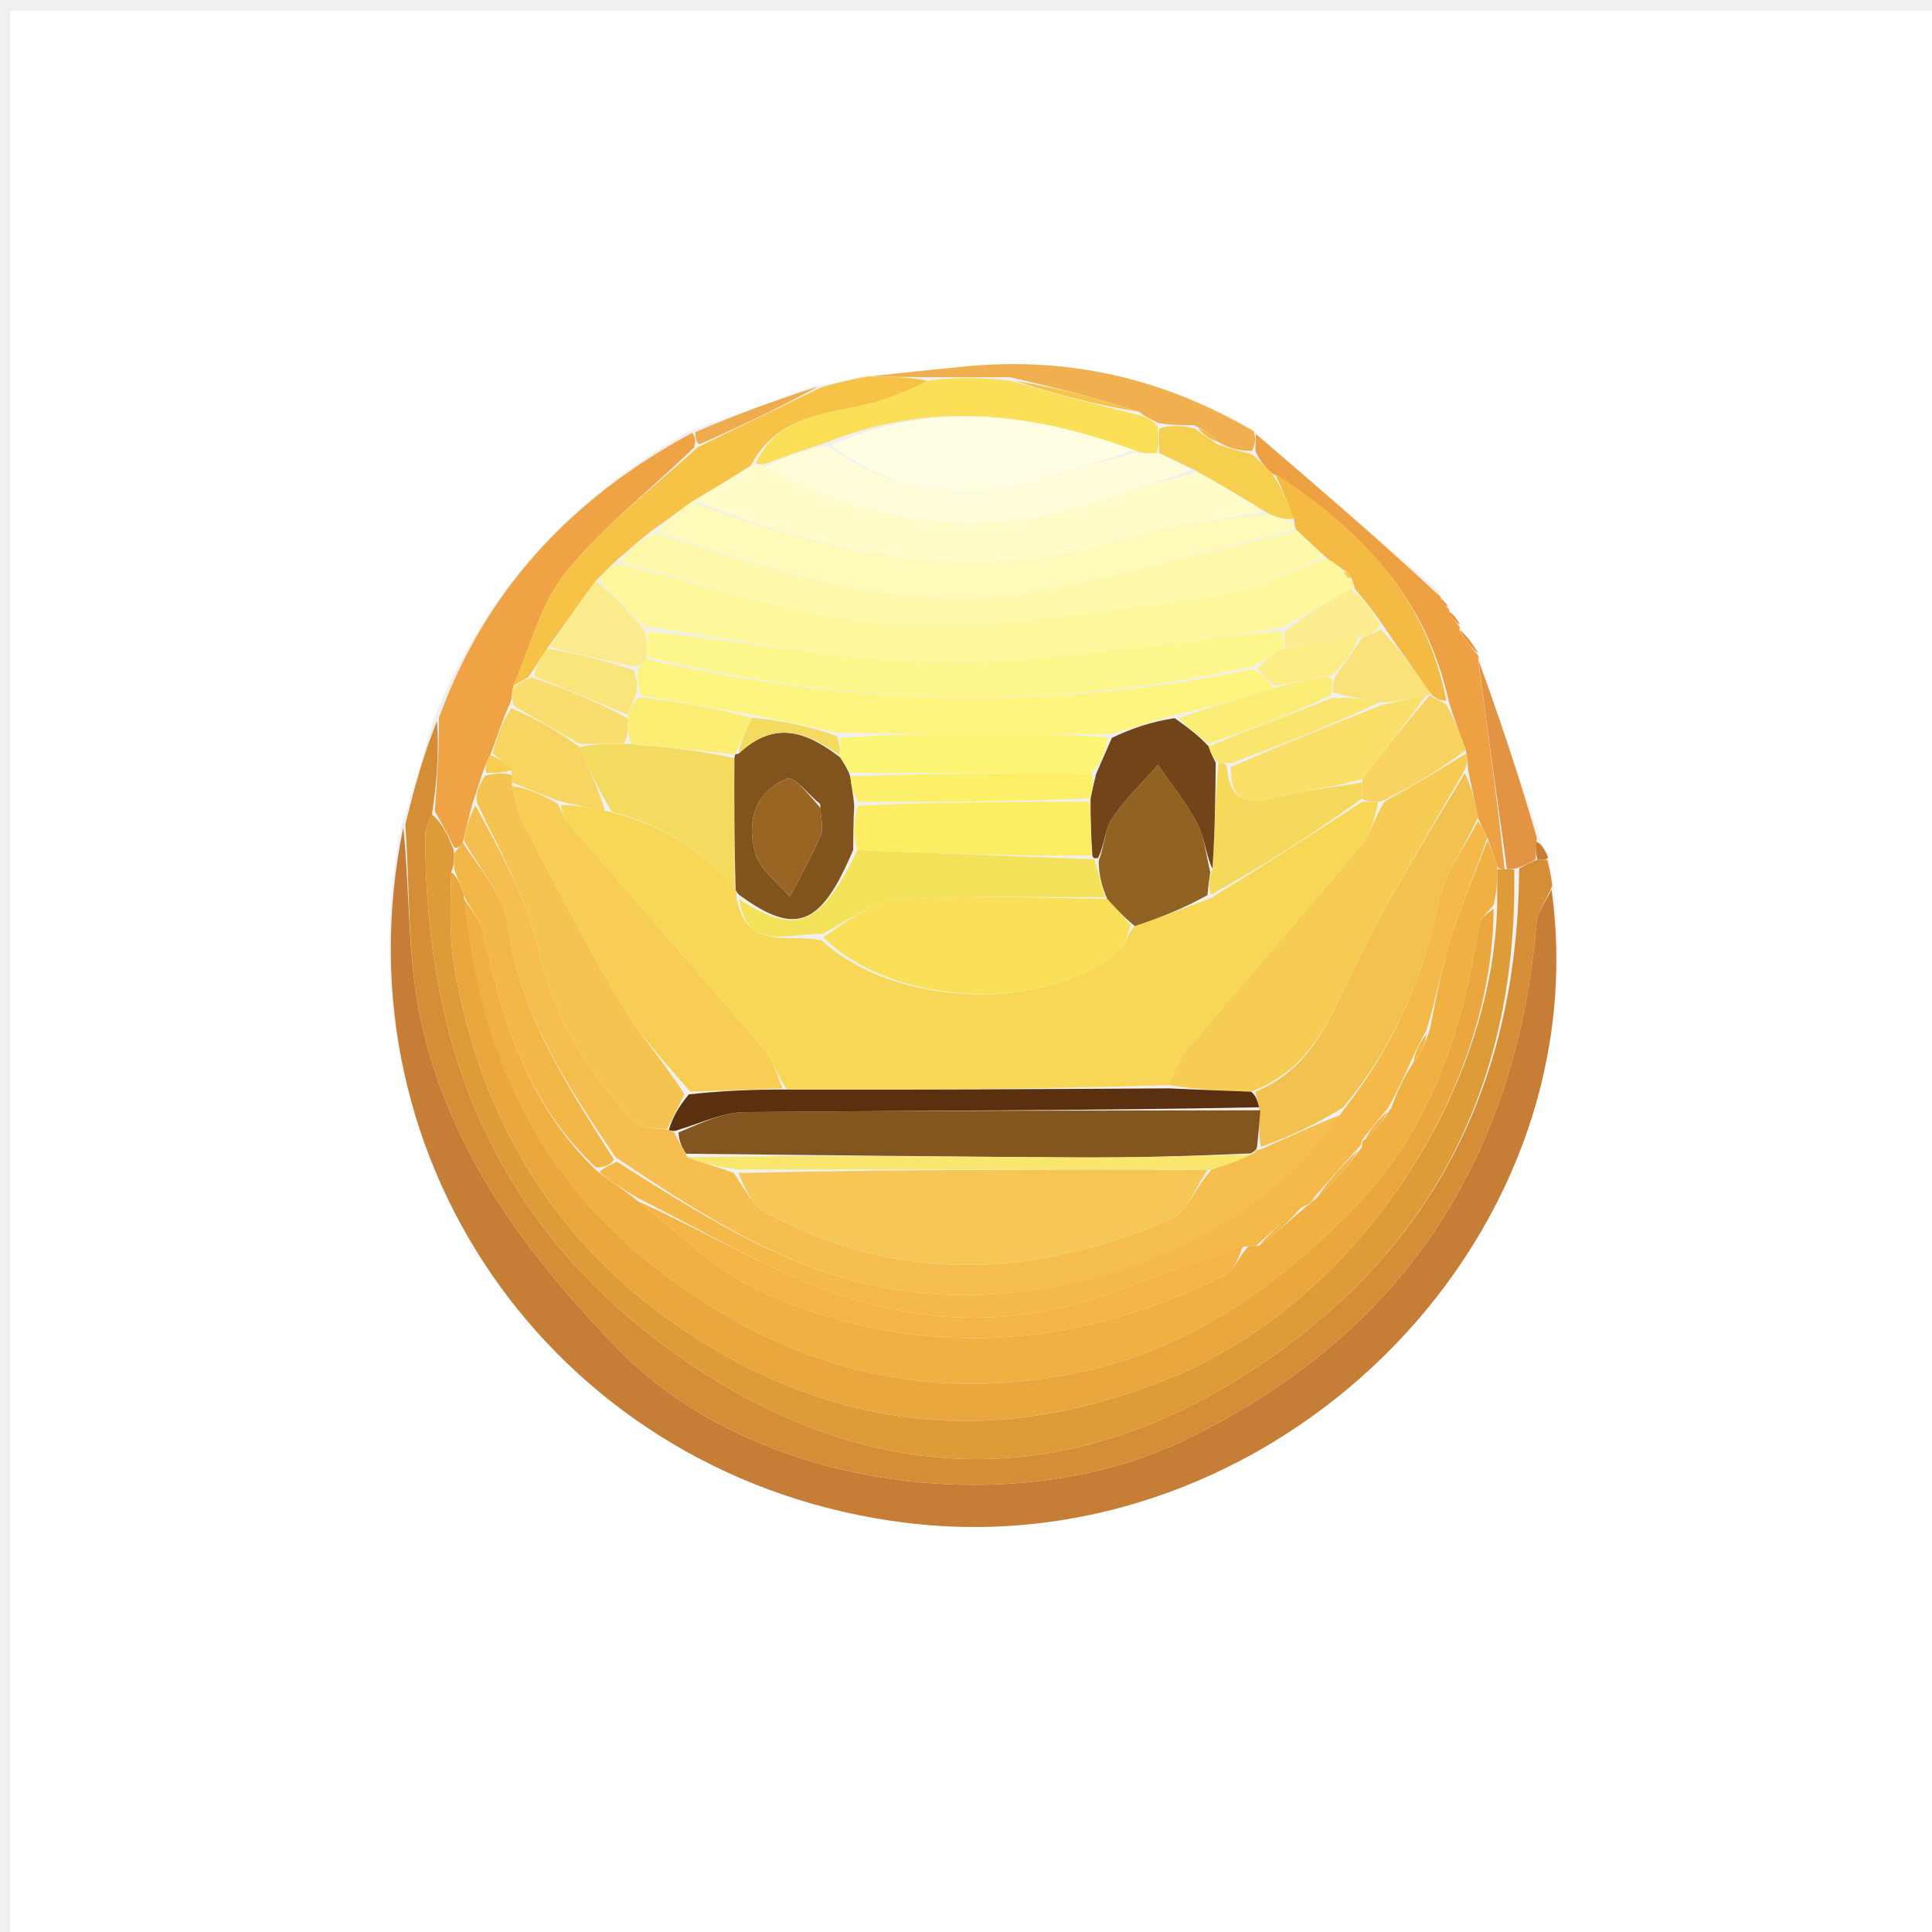
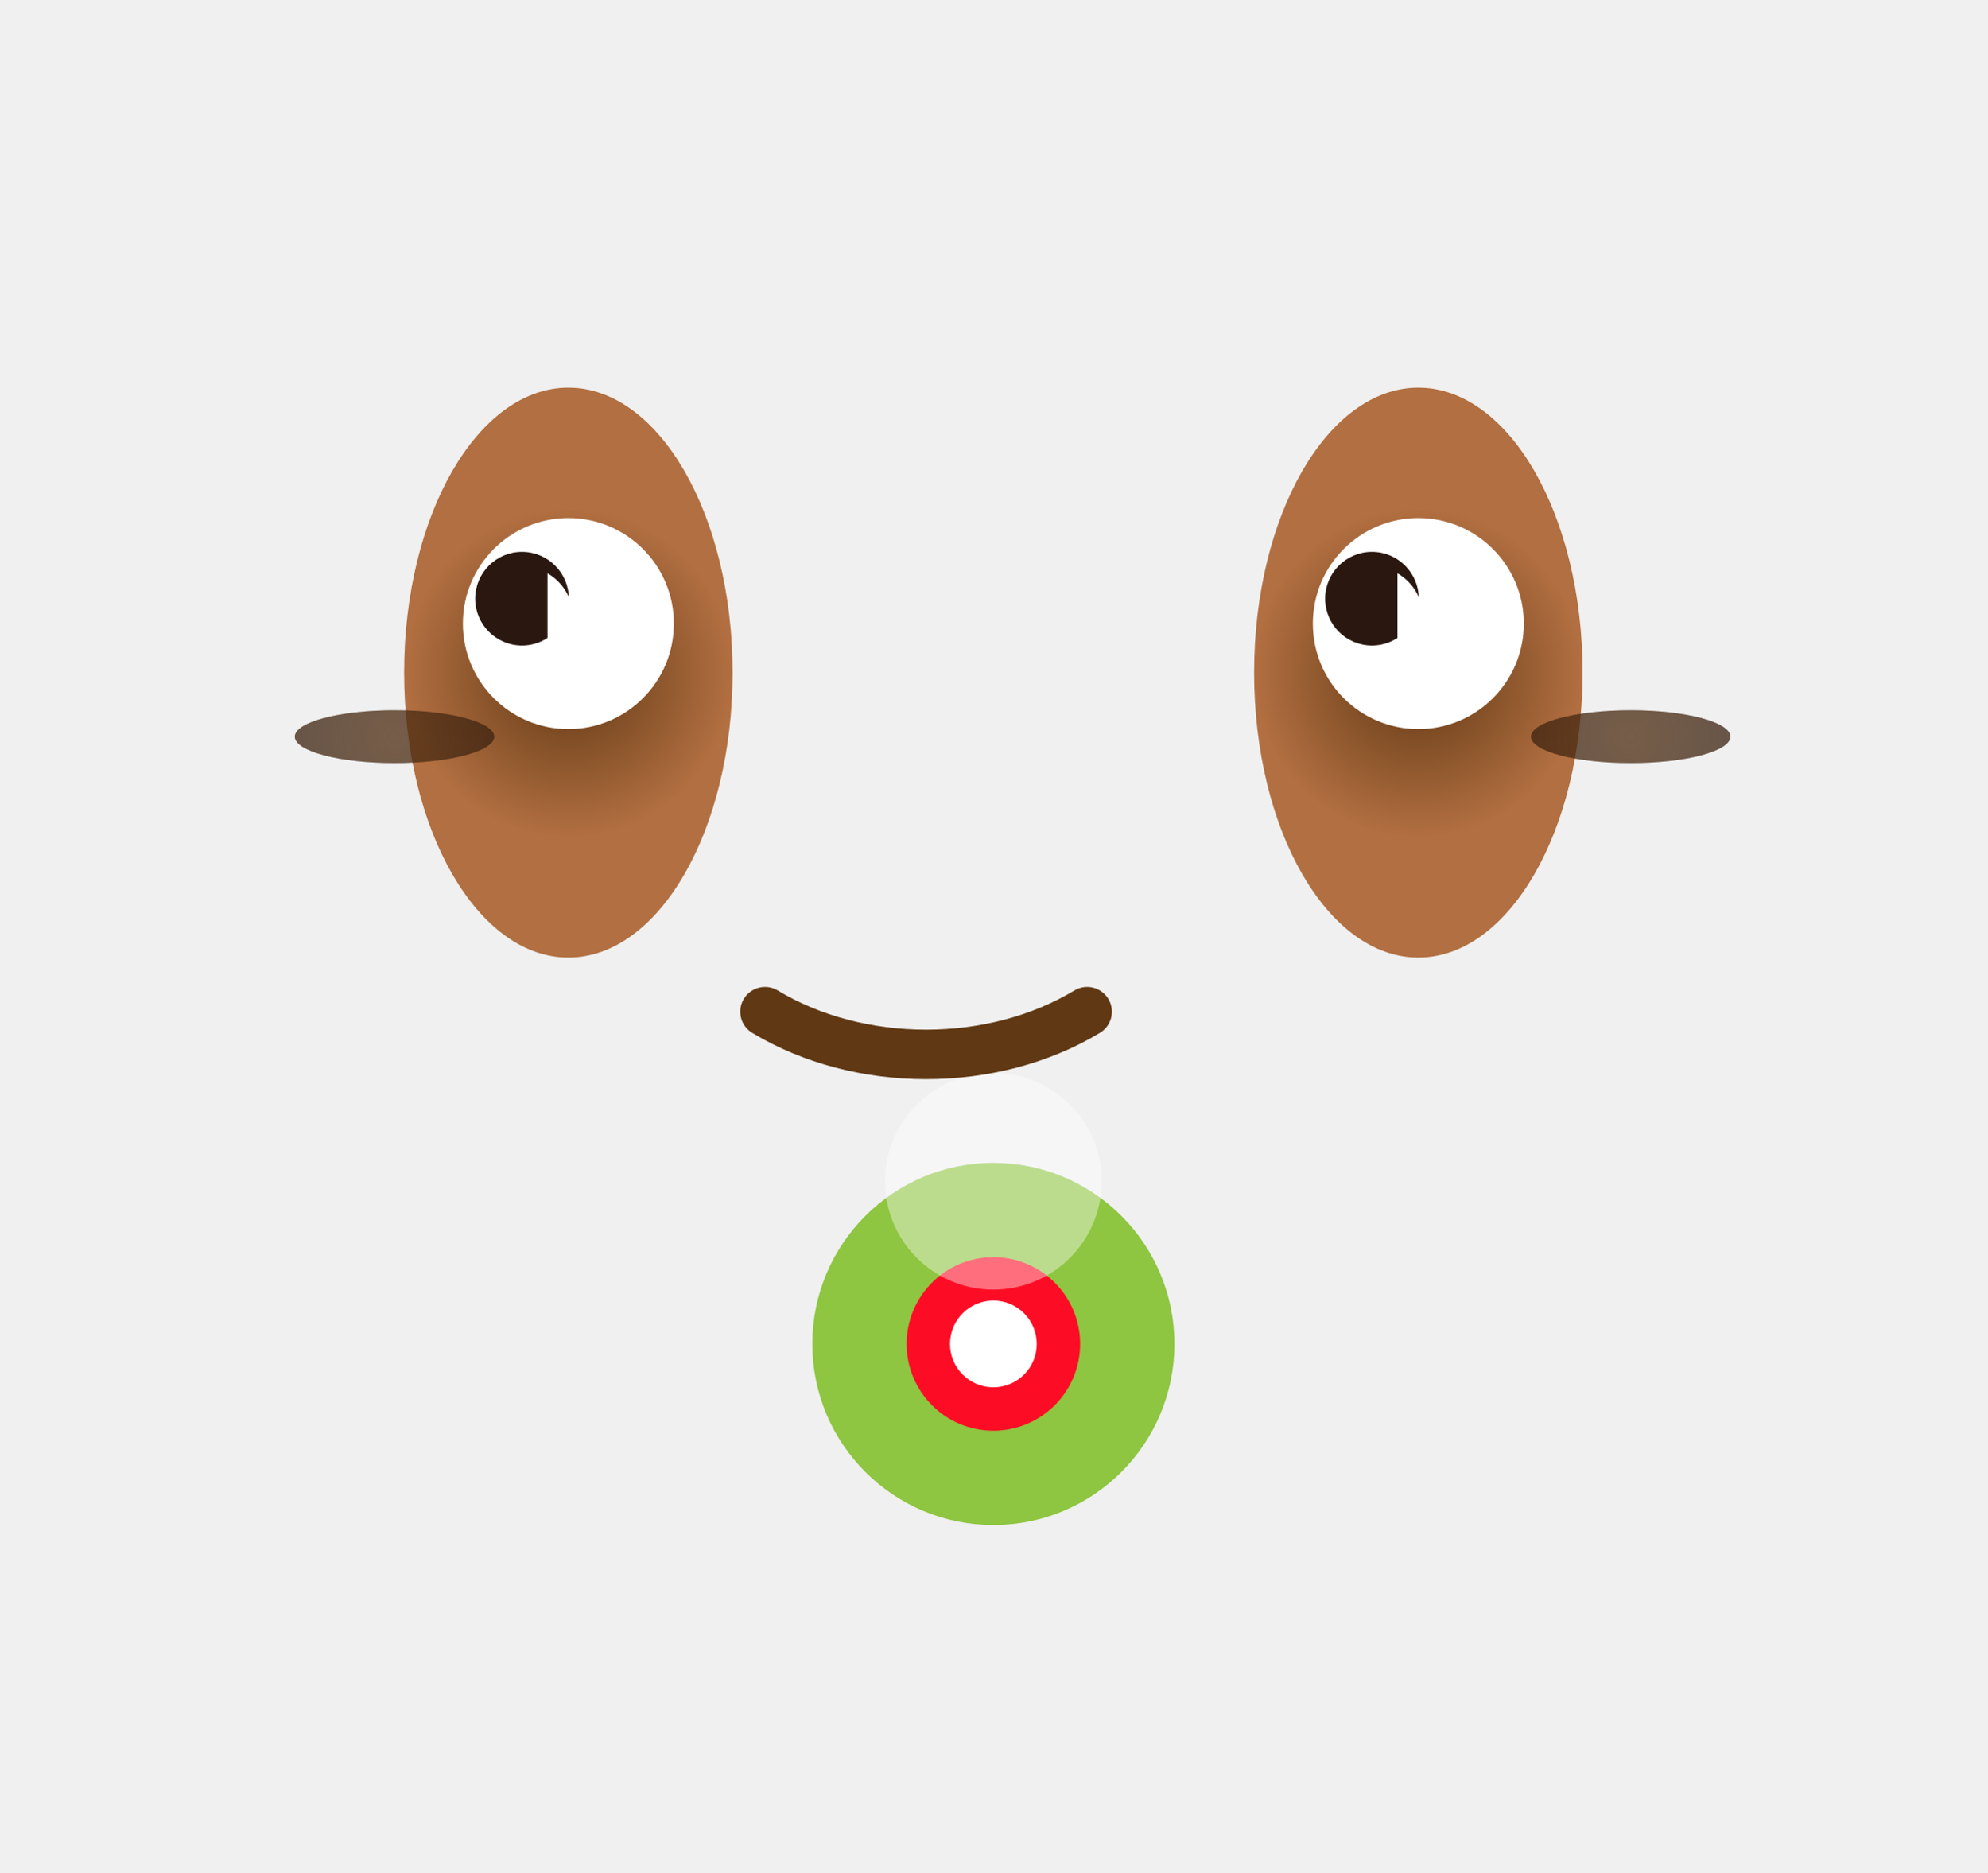
- <svg xmlns="http://www.w3.org/2000/svg" version="1.1" id="Layer_1" x="0px" y="0px" width="100%" viewBox="0 0 200 200" enable-background="new 0 0 200 200" xml:space="preserve">
-   <path fill="#FFFFFF" opacity="1" stroke="none" d=" M116,201   C77.357,201 39.214,201 1.036,201   C1.036,134.399 1.036,67.798 1.036,1.098   C67.559,1.098 134.119,1.098 200.839,1.098   C200.839,67.666 200.839,134.333 200.839,201   C172.798,201 144.649,201 116,201  M149.801,62.508   C149.548,62.268 149.296,62.028 148.912,61.139   C142.61,55.738 136.308,50.336 129.592,44.394   C120.314,39.064 110.358,36.889 99.703,37.955   C96.41,38.284 93.117,38.613 89.093,38.958   C87.721,39.344 86.35,39.73 84.372,39.917   C80.242,41.438 76.112,42.959 71.354,44.621   C59.295,51.464 50.265,61 44.794,74.662   C43.851,78.076 42.909,81.49 41.528,85.537   C34.55,120.614 58.234,153.271 93.822,157.644   C131.556,162.281 165.657,128.814 160.766,91.303   C160.564,90.538 160.361,89.773 160.328,88.463   C159.912,87.892 159.496,87.321 159.141,85.899   C157.112,79.905 155.083,73.912 153.017,67.986   C153.017,67.986 153.093,67.971 153,67.338   C152.365,66.515 151.731,65.692 151.068,64.95   C151.068,64.95 151.154,64.953 151.095,64.361   C150.722,63.922 150.35,63.483 150.003,63.002   C150.003,63.002 149.955,63.013 149.801,62.508  z" />
-   <path fill="#C67E36" opacity="1" stroke="none" d=" M160.612,92.096   C165.657,128.814 131.556,162.281 93.822,157.644   C58.234,153.271 34.55,120.614 41.746,85.664   C42.455,92.453 42.172,99.285 43.597,105.74   C46.571,119.213 54.482,129.886 64.039,139.712   C78.265,154.34 104.904,157.478 122.274,149.238   C144.774,138.564 156.956,120.416 159.06,95.534   C159.159,94.353 160.076,93.24 160.612,92.096  z" />
-   <path fill="#D58E36" opacity="1" stroke="none" d=" M160.689,91.699   C160.076,93.24 159.159,94.353 159.06,95.534   C156.956,120.416 144.774,138.564 122.274,149.238   C104.904,157.478 78.265,154.34 64.039,139.712   C54.482,129.886 46.571,119.213 43.597,105.74   C42.172,99.285 42.455,92.453 41.965,85.348   C42.909,81.49 43.851,78.076 45.238,74.645   C45.458,77.752 45.236,80.876 44.714,84.288   C44.281,85.219 44.027,85.863 44.027,86.506   C43.999,108.13 51.037,126.298 69.069,139.528   C87.836,153.296 108.052,155.02 127.67,143.07   C147.37,131.071 157.163,113.184 157.257,89.894   C157.996,89.519 158.48,89.252 159.163,88.988   C159.363,88.992 159.761,88.99 159.761,88.99   C159.761,88.99 160.159,89.009 160.159,89.009   C160.361,89.773 160.564,90.538 160.689,91.699  z" />
-   <path fill="#EFA344" opacity="1" stroke="none" d=" M45.013,84   C45.236,80.876 45.458,77.752 45.432,74.337   C50.265,61 59.295,51.464 71.67,44.805   C71.996,45.328 72.007,45.668 71.862,46.306   C67.266,50.781 62.339,54.565 58.554,59.267   C55.912,62.548 54.834,67.087 53.038,71.382   C52.993,72.125 52.968,72.55 52.632,73.154   C51.874,74.888 51.428,76.444 50.736,78.166   C50.326,78.888 50.161,79.445 49.866,80.295   C49.493,81.391 49.249,82.195 48.864,83.318   C48.488,84.756 48.251,85.874 47.904,87.212   C47.594,87.709 47.332,87.9 46.975,87.673   C46.299,86.227 45.656,85.114 45.013,84  z" />
-   <path fill="#F6C347" opacity="1" stroke="none" d=" M53.058,71.064   C54.834,67.087 55.912,62.548 58.554,59.267   C62.339,54.565 67.266,50.781 72.237,46.299   C76.838,44.033 80.908,42.074 84.978,40.116   C86.35,39.73 87.721,39.344 89.906,38.97   C92.5,39.004 94.281,39.027 95.963,39.417   C94.706,40.196 93.525,40.554 92.392,41.025   C87.461,43.074 81.01,41.957 77.739,48.175   C75.627,49.546 73.738,50.676 71.569,51.951   C70.142,52.995 68.995,53.893 67.535,54.874   C66.139,55.96 65.057,56.964 63.715,58.095   C62.961,58.8 62.467,59.378 61.677,60.114   C59.893,62.513 58.406,64.753 56.638,67.136   C55.89,68.182 55.422,69.084 54.703,70.097   C53.987,70.492 53.522,70.778 53.058,71.064  z" />
-   <path fill="#EDA143" opacity="1" stroke="none" d=" M130.007,44.935   C136.308,50.336 142.61,55.738 149.054,61.719   C149.449,62.536 149.702,62.775 149.955,63.013   C149.955,63.013 150.003,63.002 150.025,63.325   C150.417,64.083 150.785,64.518 151.154,64.953   C151.154,64.953 151.068,64.95 151.075,65.249   C151.752,66.355 152.423,67.163 153.093,67.971   C153.093,67.971 153.017,67.986 153.025,68.364   C154.022,75.824 155.01,82.906 155.748,89.989   C155.33,89.991 155.162,89.99 154.993,89.653   C154.656,88.546 154.322,87.777 153.97,86.708   C153.635,85.939 153.318,85.469 153.001,84.625   C152.659,82.832 152.316,81.413 151.972,79.653   C151.932,78.862 151.893,78.41 151.745,77.637   C151.085,75.886 150.535,74.456 149.983,72.639   C147.608,61.697 140.706,54.653 131.662,48.972   C130.876,48.294 130.405,47.667 129.953,46.689   C129.983,45.871 129.995,45.403 130.007,44.935  z" />
-   <path fill="#F1B050" opacity="1" stroke="none" d=" M129.799,44.664   C129.995,45.403 129.983,45.871 129.611,46.677   C128.172,46.676 127.094,46.337 125.969,45.674   C125.269,44.907 124.615,44.464 123.564,44.017   C122.11,44.01 121.053,44.007 119.827,43.763   C119.109,43.351 118.559,43.179 117.944,42.644   C113.565,41.202 109.252,40.124 104.494,39.042   C101.386,39.042 98.724,39.045 96.061,39.049   C94.281,39.027 92.5,39.004 90.272,38.962   C93.117,38.613 96.41,38.284 99.703,37.955   C110.358,36.889 120.314,39.064 129.799,44.664  z" />
-   <path fill="#E39443" opacity="1" stroke="none" d=" M155.999,89.987   C155.01,82.906 154.022,75.824 153.044,68.33   C155.083,73.912 157.112,79.905 159.086,86.697   C159.009,87.991 158.986,88.488 158.963,88.984   C158.48,89.252 157.996,89.519 157.006,89.891   C156.333,89.993 156.166,89.99 155.999,89.987  z" />
-   <path fill="#EFAC4C" opacity="1" stroke="none" d=" M84.675,40.016   C80.908,42.074 76.838,44.033 72.393,46   C72.007,45.668 71.996,45.328 71.984,44.734   C76.112,42.959 80.242,41.438 84.675,40.016  z" />
-   <path fill="#E39443" opacity="1" stroke="none" d=" M153.046,67.655   C152.423,67.163 151.752,66.355 151.089,65.208   C151.731,65.692 152.365,66.515 153.046,67.655  z" />
-   <path fill="#C67E36" opacity="1" stroke="none" d=" M159.163,88.988   C158.986,88.488 159.009,87.991 159.055,87.123   C159.496,87.321 159.912,87.892 160.244,88.736   C160.159,89.009 159.761,88.99 159.761,88.99   C159.761,88.99 159.363,88.992 159.163,88.988  z" />
-   <path fill="#E39443" opacity="1" stroke="none" d=" M151.124,64.657   C150.785,64.518 150.417,64.083 150.013,63.346   C150.35,63.483 150.722,63.922 151.124,64.657  z" />
-   <path fill="#E39443" opacity="1" stroke="none" d=" M149.878,62.761   C149.702,62.775 149.449,62.536 149.12,62.043   C149.296,62.028 149.548,62.268 149.878,62.761  z" />
-   <path fill="#DE9C39" opacity="1" stroke="none" d=" M155.748,89.989   C156.166,89.99 156.333,89.993 156.751,89.999   C157.163,113.184 147.37,131.071 127.67,143.07   C108.052,155.02 87.836,153.296 69.069,139.528   C51.037,126.298 43.999,108.13 44.027,86.506   C44.027,85.863 44.281,85.219 44.714,84.288   C45.656,85.114 46.299,86.227 46.974,88.005   C47.005,89.112 47.006,89.555 46.716,90.272   C46.619,93.806 46.497,97.122 47.057,100.317   C49.825,116.085 57.675,128.991 70.941,137.797   C86.68,148.245 103.434,149.973 121.429,142.518   C140.604,134.574 154.541,112.939 154.992,93.594   C154.994,92.126 154.995,91.058 154.995,89.99   C155.162,89.99 155.33,89.991 155.748,89.989  z" />
-   <path fill="#F5BE4E" opacity="1" stroke="none" d=" M48.015,86.992   C48.251,85.874 48.488,84.756 49.219,83.379   C51.809,88.242 54.637,93.201 55.819,98.525   C57.405,105.665 60.97,111.312 65.927,116.304   C66.543,116.924 67.981,116.728 69.236,116.972   C69.433,117.033 69.827,117.161 69.88,117.415   C70.296,118.257 70.658,118.845 71.172,119.808   C72.875,120.486 74.424,120.788 75.985,121.458   C77.1,123.104 77.955,124.843 79.344,125.588   C93.164,132.999 107.247,132.277 121.233,126.188   C122.918,125.454 123.782,122.833 125.437,121.065   C127.226,120.502 128.603,119.961 129.935,119.3   C129.888,119.182 130.072,119.005 130.45,119.004   C133.552,117.668 136.276,116.334 138.966,115.345   C129.99,129.074 109.735,135.659 94.277,133.735   C82.578,132.279 73.346,126.21 63.727,119.803   C58.595,112.2 53.765,104.884 52.55,95.685   C52.148,92.641 49.588,89.882 48.015,86.992  z" />
-   <path fill="#F4C350" opacity="1" stroke="none" d=" M69.038,116.91   C67.981,116.728 66.543,116.924 65.927,116.304   C60.97,111.312 57.405,105.665 55.819,98.525   C54.637,93.201 51.809,88.242 49.359,83.06   C49.249,82.195 49.493,81.391 50.242,80.294   C51.496,80 52.247,79.999 52.999,80.249   C53.001,80.499 53.004,80.998 53.007,81.371   C53.347,82.837 53.523,84.014 54.048,85.008   C57.33,91.228 60.527,97.504 64.089,103.563   C66.056,106.909 68.68,109.868 70.855,113.288   C70.147,114.686 69.592,115.798 69.038,116.91  z" />
-   <path fill="#F2B746" opacity="1" stroke="none" d=" M47.904,87.212   C49.588,89.882 52.148,92.641 52.55,95.685   C53.765,104.884 58.595,112.2 63.56,120.048   C63.112,120.66 62.557,120.83 61.698,120.852   C54.41,114.077 51.995,105.325 49.953,96.364   C49.678,95.156 48.672,94.115 48.002,92.658   C47.668,91.547 47.337,90.773 47.006,89.999   C47.006,89.555 47.005,89.112 47.006,88.337   C47.332,87.9 47.594,87.709 47.904,87.212  z" />
-   <path fill="#F8D561" opacity="1" stroke="none" d=" M53.004,80.998   C53.004,80.998 53.001,80.499 52.959,79.926   C52.271,78.903 51.626,78.451 50.981,77.999   C51.428,76.444 51.874,74.888 52.942,73.301   C55.709,74.516 57.854,75.762 60.036,77.356   C61.048,79.802 62.025,81.9 62.636,83.96   C60.847,83.615 59.424,83.308 57.69,82.866   C55.921,82.153 54.463,81.575 53.004,80.998  z" />
-   <path fill="#F9DD6F" opacity="1" stroke="none" d=" M60,77.007   C57.854,75.762 55.709,74.516 53.254,73.123   C52.968,72.55 52.993,72.125 53.038,71.382   C53.522,70.778 53.987,70.492 55.065,70.135   C58.785,71.376 61.891,72.688 64.997,74.376   C64.997,75.502 64.995,76.252 64.578,77.003   C62.774,77.005 61.387,77.006 60,77.007  z" />
-   <path fill="#F7CD54" opacity="1" stroke="none" d=" M50.736,78.166   C51.626,78.451 52.271,78.903 52.956,79.677   C52.247,79.999 51.496,80 50.371,80.001   C50.161,79.445 50.326,78.888 50.736,78.166  z" />
-   <path fill="#FEF79B" opacity="1" stroke="none" d=" M61.973,59.956   C62.467,59.378 62.961,58.8 63.933,58.385   C74.023,60.698 83.575,64.204 93.265,64.64   C104.184,65.131 115.261,63.105 126.2,61.652   C129.953,61.153 133.498,59.08 137.421,57.817   C138.155,58.273 138.606,58.637 139.129,59.235   C139.39,59.764 139.659,59.931 140.077,60.212   C140.181,60.617 140.215,60.781 139.873,60.987   C137.332,62.352 135.166,63.675 132.583,65.008   C128.595,65.58 125.04,66.326 121.448,66.668   C112.928,67.481 104.36,68.901 95.867,68.59   C86.214,68.237 76.621,66.267 66.701,64.855   C64.925,63.125 63.449,61.541 61.973,59.956  z" />
-   <path fill="#FEF9AA" opacity="1" stroke="none" d=" M137.138,57.726   C133.498,59.08 129.953,61.153 126.2,61.652   C115.261,63.105 104.184,65.131 93.265,64.64   C83.575,64.204 74.023,60.698 64.193,58.257   C65.057,56.964 66.139,55.96 67.766,55.193   C81.048,59.283 93.769,63.826 107.363,61.261   C116.354,59.565 125.183,57.009 134.359,54.976   C135.468,55.985 136.303,56.855 137.138,57.726  z" />
-   <path fill="#FFFCC9" opacity="1" stroke="none" d=" M71.849,51.806   C73.738,50.676 75.627,49.546 78.007,48.209   C78.676,48.021 78.854,48.039 79.256,48.32   C90.273,54.268 101.451,56.007 113.242,52   C116.622,50.851 120.081,49.933 123.848,48.878   C126.515,50.237 128.837,51.627 130.719,53.01   C125.75,53.879 121.076,54.302 116.72,55.711   C101.149,60.75 86.421,57.49 71.849,51.806  z" />
-   <path fill="#FEFAB9" opacity="1" stroke="none" d=" M71.569,51.951   C86.421,57.49 101.149,60.75 116.72,55.711   C121.076,54.302 125.75,53.879 130.955,53.201   C132.417,53.613 133.202,53.829 134.014,54.243   C134.042,54.44 134.085,54.837 134.085,54.837   C125.183,57.009 116.354,59.565 107.363,61.261   C93.769,63.826 81.048,59.283 68.079,55.111   C68.995,53.893 70.142,52.995 71.569,51.951  z" />
-   <path fill="#FADF57" opacity="1" stroke="none" d=" M79.033,48.058   C78.854,48.039 78.676,48.021 78.229,47.968   C81.01,41.957 87.461,43.074 92.392,41.025   C93.525,40.554 94.706,40.196 95.963,39.417   C98.724,39.045 101.386,39.042 104.596,39.417   C109.432,40.866 113.72,41.937 118.009,43.008   C118.559,43.179 119.109,43.351 119.826,44.122   C120,45.443 120.007,46.162 119.705,46.927   C118.774,46.948 118.151,46.923 117.284,46.56   C106.7,42.685 96.327,41.466 85.512,45.82   C83.111,46.602 81.072,47.33 79.033,48.058  z" />
-   <path fill="#FCEB8C" opacity="1" stroke="none" d=" M61.677,60.114   C63.449,61.541 64.925,63.125 66.701,65.229   C67.001,66.499 67.002,67.248 66.894,68.218   C66.583,68.712 66.319,68.901 65.605,68.996   C62.45,68.324 59.685,67.659 56.919,66.994   C58.406,64.753 59.893,62.513 61.677,60.114  z" />
-   <path fill="#FAE57A" opacity="1" stroke="none" d=" M56.638,67.136   C59.685,67.659 62.45,68.324 65.607,69.37   C66,70.501 66.002,71.25 65.758,72.166   C65.34,72.889 65.168,73.445 64.996,74.001   C61.891,72.688 58.785,71.376 55.316,70.025   C55.422,69.084 55.89,68.182 56.638,67.136  z" />
-   <path fill="#F0B042" opacity="1" stroke="none" d=" M48.005,92.996   C48.672,94.115 49.678,95.156 49.953,96.364   C51.995,105.325 54.41,114.077 61.745,121.185   C63.397,122.445 64.698,123.223 66.034,124.348   C70.527,127.866 74.6,131.937 79.515,134.041   C95.452,140.866 111.379,139.664 126.823,131.984   C127.802,131.498 128.286,130.018 129.25,129   C129.5,129 129.999,128.998 130.345,128.964   C132.128,127.62 133.564,126.31 135.219,124.892   C135.711,124.584 135.898,124.323 136.344,123.966   C138.125,122.288 139.562,120.643 140.999,118.75   C141,118.5 141.001,118.001 141.341,117.967   C142.454,116.954 143.226,115.977 144.033,114.656   C144.712,112.875 145.356,111.438 146.346,109.948   C147.126,108.929 147.562,107.964 148.006,106.599   C148.715,103.205 149.238,100.156 150.161,97.234   C151.256,93.768 152.697,90.411 153.988,87.007   C154.322,87.777 154.656,88.546 154.993,89.653   C154.995,91.058 154.994,92.126 154.617,93.674   C153.856,94.645 153.209,95.095 153.127,95.632   C151.478,106.449 148.225,116.666 140.497,124.715   C132.723,132.811 123.627,139.382 112.539,141.882   C96.91,145.406 82.72,142.122 69.489,132.486   C55.81,122.524 49.602,109.184 48.005,92.996  z" />
-   <path fill="#F7CC53" opacity="1" stroke="none" d=" M151.855,77.959   C151.893,78.41 151.932,78.862 151.631,79.708   C147.552,86.809 143.503,93.365 140.174,100.268   C137.699,105.4 135.754,110.663 129.512,113.013   C126.369,112.898 123.675,112.783 120.99,112.327   C121.616,110.874 122.072,109.626 122.877,108.673   C128.889,101.561 135.018,94.547 140.981,87.395   C141.977,86.2 142.344,84.48 143.349,82.967   C146.416,81.274 149.135,79.616 151.855,77.959  z" />
-   <path fill="#F4B949" opacity="1" stroke="none" d=" M146.001,110.001   C145.356,111.438 144.712,112.875 143.693,114.69   C142.546,116.046 141.773,117.023 141.001,118.001   C141.001,118.001 141,118.5 140.655,118.784   C138.874,120.711 137.437,122.355 135.999,123.999   C135.898,124.323 135.711,124.584 134.867,124.926   C132.863,126.379 131.431,127.688 129.999,128.998   C129.999,128.998 129.5,129 128.887,129.037   C124.273,130.521 120.242,131.888 116.278,133.428   C105.786,137.504 95.198,137.313 84.886,133.317   C78.366,130.791 72.279,127.145 65.998,124.001   C64.698,123.223 63.397,122.445 62.05,121.333   C62.557,120.83 63.112,120.66 63.834,120.245   C73.346,126.21 82.578,132.279 94.277,133.735   C109.735,135.659 129.99,129.074 139.001,114.997   C144.356,108.24 147.343,101.179 148.925,93.302   C149.512,90.379 151.598,87.758 153.001,84.999   C153.318,85.469 153.635,85.939 153.97,86.708   C152.697,90.411 151.256,93.768 150.161,97.234   C149.238,100.156 148.715,103.205 147.662,106.652   C146.873,108.071 146.437,109.036 146.001,110.001  z" />
-   <path fill="#F3C14F" opacity="1" stroke="none" d=" M153.001,84.625   C151.598,87.758 149.512,90.379 148.925,93.302   C147.343,101.179 144.356,108.24 139.035,114.652   C136.276,116.334 133.552,117.668 130.511,118.719   C130.285,117.269 130.377,116.103 130.348,114.626   C130.139,113.882 130.05,113.448 129.961,113.014   C135.754,110.663 137.699,105.4 140.174,100.268   C143.503,93.365 147.552,86.809 151.633,80.049   C152.316,81.413 152.659,82.832 153.001,84.625  z" />
-   <path fill="#F4BA44" opacity="1" stroke="none" d=" M134.359,54.976   C134.085,54.837 134.042,54.44 133.989,53.895   C133.283,51.907 132.631,50.465 131.978,49.023   C140.706,54.653 147.608,61.697 149.726,72.532   C148.989,72.541 148.506,72.27 147.976,71.647   C146.323,69.162 144.717,67.027 143.064,64.574   C142.094,63.151 141.171,62.048 140.248,60.945   C140.215,60.781 140.181,60.617 139.973,60.003   C139.61,59.29 139.363,59.107 139.057,59.002   C138.606,58.637 138.155,58.273 137.421,57.817   C136.303,56.855 135.468,55.985 134.359,54.976  z" />
-   <path fill="#F8D361" opacity="1" stroke="none" d=" M148.023,71.998   C148.506,72.27 148.989,72.541 149.729,72.919   C150.535,74.456 151.085,75.886 151.745,77.637   C149.135,79.616 146.416,81.274 143.015,82.966   C141.889,83.001 141.444,83.001 140.999,82.667   C140.999,81.888 140.999,81.443 141.033,80.654   C143.365,77.538 145.663,74.765 147.977,71.991   C147.993,71.989 148.023,71.998 148.023,71.998  z" />
-   <path fill="#F7CF4E" opacity="1" stroke="none" d=" M131.662,48.972   C132.631,50.465 133.283,51.907 133.961,53.697   C133.202,53.829 132.417,53.613 131.396,53.207   C128.837,51.627 126.515,50.237 123.615,48.609   C122.029,47.874 121.022,47.378 120.014,46.882   C120.007,46.162 120,45.443 119.994,44.363   C121.053,44.007 122.11,44.01 123.618,44.336   C124.718,45.105 125.366,45.551 126.015,45.997   C127.094,46.337 128.172,46.676 129.593,47.028   C130.405,47.667 130.876,48.294 131.662,48.972  z" />
-   <path fill="#F6C347" opacity="1" stroke="none" d=" M117.944,42.644   C113.72,41.937 109.432,40.866 105.041,39.421   C109.252,40.124 113.565,41.202 117.944,42.644  z" />
-   <path fill="#F4BA44" opacity="1" stroke="none" d=" M125.969,45.674   C125.366,45.551 124.718,45.105 124.015,44.34   C124.615,44.464 125.269,44.907 125.969,45.674  z" />
-   <path fill="#E9A73E" opacity="1" stroke="none" d=" M48.002,92.658   C49.602,109.184 55.81,122.524 69.489,132.486   C82.72,142.122 96.91,145.406 112.539,141.882   C123.627,139.382 132.723,132.811 140.497,124.715   C148.225,116.666 151.478,106.449 153.127,95.632   C153.209,95.095 153.856,94.645 154.615,94.074   C154.541,112.939 140.604,134.574 121.429,142.518   C103.434,149.973 86.68,148.245 70.941,137.797   C57.675,128.991 49.825,116.085 47.057,100.317   C46.497,97.122 46.619,93.806 46.716,90.272   C47.337,90.773 47.668,91.547 48.002,92.658  z" />
-   <path fill="#F6C657" opacity="1" stroke="none" d=" M125.026,121.087   C123.782,122.833 122.918,125.454 121.233,126.188   C107.247,132.277 93.164,132.999 79.344,125.588   C77.955,124.843 77.1,123.104 76.445,121.43   C92.937,121.051 108.982,121.069 125.026,121.087  z" />
-   <path fill="#83561F" opacity="1" stroke="none" d=" M130.468,114.936   C130.377,116.103 130.285,117.269 130.133,118.72   C130.072,119.005 129.888,119.182 129.473,119.4   C123.104,119.69 117.151,119.849 111.198,119.815   C97.805,119.738 84.412,119.566 71.02,119.433   C70.658,118.845 70.296,118.257 70.237,117.226   C72.711,116.206 74.876,115.147 77.05,115.126   C94.855,114.954 112.662,114.974 130.468,114.936  z" />
-   <path fill="#5A300E" opacity="1" stroke="none" d=" M130.348,114.626   C112.662,114.974 94.855,114.954 77.05,115.126   C74.876,115.147 72.711,116.206 70.184,116.972   C69.827,117.161 69.433,117.033 69.236,116.972   C69.592,115.798 70.147,114.686 71.31,113.29   C74.951,112.894 77.984,112.784 81.472,112.788   C94.945,112.824 107.963,112.746 120.981,112.668   C123.675,112.783 126.369,112.898 129.512,113.013   C130.05,113.448 130.139,113.882 130.348,114.626  z" />
-   <path fill="#F9E66C" opacity="1" stroke="none" d=" M71.172,119.808   C84.412,119.566 97.805,119.738 111.198,119.815   C117.151,119.849 123.104,119.69 129.519,119.519   C128.603,119.961 127.226,120.502 125.437,121.065   C108.982,121.069 92.937,121.051 76.433,121.062   C74.424,120.788 72.875,120.486 71.172,119.808  z" />
-   <path fill="#F7CD54" opacity="1" stroke="none" d=" M81.017,112.673   C77.984,112.784 74.951,112.894 71.463,113.003   C68.68,109.868 66.056,106.909 64.089,103.563   C60.527,97.504 57.33,91.228 54.048,85.008   C53.523,84.014 53.347,82.837 53.007,81.371   C54.463,81.575 55.921,82.153 57.724,83.21   C58.26,84.14 58.354,84.674 58.659,85.026   C65.519,92.957 72.436,100.84 79.239,108.82   C80.123,109.857 80.438,111.377 81.017,112.673  z" />
-   <path fill="#F8D757" opacity="1" stroke="none" d=" M81.472,112.788   C80.438,111.377 80.123,109.857 79.239,108.82   C72.436,100.84 65.519,92.957 58.659,85.026   C58.354,84.674 58.26,84.14 58.035,83.346   C59.424,83.308 60.847,83.615 63.001,83.999   C68.665,85.438 72.841,87.979 76.149,92.102   C76.236,92.198 76.259,92.456 76.211,92.858   C77.349,98.662 81.715,96.552 85.053,97.352   C92.764,104.409 108.44,104.8 115.866,98.385   C116.524,97.817 116.684,96.674 117.47,95.866   C120.248,94.957 122.632,93.98 125.362,92.966   C130.805,89.621 135.902,86.311 140.999,83.001   C141.444,83.001 141.889,83.001 142.668,83.002   C142.344,84.48 141.977,86.2 140.981,87.395   C135.018,94.547 128.889,101.561 122.877,108.673   C122.072,109.626 121.616,110.874 120.99,112.327   C107.963,112.746 94.945,112.824 81.472,112.788  z" />
-   <path fill="#F3DB60" opacity="1" stroke="none" d=" M76.061,92.006   C72.841,87.979 68.665,85.438 63.366,84.037   C62.025,81.9 61.048,79.802 60.036,77.356   C61.387,77.006 62.774,77.005 64.965,77.01   C69.21,77.373 72.651,77.729 76.027,78.489   C75.995,83.263 76.028,87.635 76.061,92.006  z" />
-   <path fill="#FCED73" opacity="1" stroke="none" d=" M76.093,78.086   C72.651,77.729 69.21,77.373 65.381,77.009   C64.995,76.252 64.997,75.502 64.997,74.376   C65.168,73.445 65.34,72.889 66.171,72.167   C70.56,72.673 74.288,73.345 77.867,74.314   C77.168,75.773 76.618,76.936 76.059,78.081   C76.05,78.064 76.093,78.086 76.093,78.086  z" />
-   <path fill="#FEF78C" opacity="1" stroke="none" d=" M67.003,67.998   C67.002,67.248 67.001,66.499 67.001,65.375   C76.621,66.267 86.214,68.237 95.867,68.59   C104.36,68.901 112.928,67.481 121.448,66.668   C125.04,66.326 128.595,65.58 132.583,65.342   C133.001,66.111 133.002,66.555 132.719,67.121   C131.623,67.827 130.812,68.414 129.588,69.009   C108.369,73.706 87.65,73.039 67.003,67.998  z" />
-   <path fill="#FCED90" opacity="1" stroke="none" d=" M133.002,67   C133.002,66.555 133.001,66.111 133,65.332   C135.166,63.675 137.332,62.352 139.873,60.987   C141.171,62.048 142.094,63.151 142.881,64.834   C142.164,65.611 141.583,65.808 140.59,66.003   C137.786,66.334 135.394,66.667 133.002,67  z" />
-   <path fill="#F7CF4E" opacity="1" stroke="none" d=" M139.129,59.235   C139.363,59.107 139.61,59.29 139.902,59.761   C139.659,59.931 139.39,59.764 139.129,59.235  z" />
-   <path fill="#FFFDD9" opacity="1" stroke="none" d=" M119.705,46.927   C121.022,47.378 122.029,47.874 123.271,48.64   C120.081,49.933 116.622,50.851 113.242,52   C101.451,56.007 90.273,54.268 79.256,48.32   C81.072,47.33 83.111,46.602 85.681,46.16   C92.971,51.258 100.256,52.084 108.078,49.493   C111.175,48.467 114.375,47.754 117.529,46.899   C118.151,46.923 118.774,46.948 119.705,46.927  z" />
-   <path fill="#FFFDE2" opacity="1" stroke="none" d=" M117.284,46.56   C114.375,47.754 111.175,48.467 108.078,49.493   C100.256,52.084 92.971,51.258 86.043,46.106   C96.327,41.466 106.7,42.685 117.284,46.56  z" />
-   <path fill="#FDF580" opacity="1" stroke="none" d=" M66.894,68.218   C87.65,73.039 108.369,73.706 129.742,69.253   C130.872,69.992 131.436,70.495 131.758,71.276   C128.282,72.394 125.048,73.235 121.443,74.057   C119.125,74.72 117.179,75.402 114.818,76.021   C110.331,75.972 106.259,75.99 102.187,75.998   C97.117,76.008 92.047,76.01 86.645,75.838   C83.548,75.113 80.782,74.565 78.016,74.017   C74.288,73.345 70.56,72.673 66.418,72   C66.002,71.25 66,70.501 65.996,69.377   C66.319,68.901 66.583,68.712 66.894,68.218  z" />
-   <path fill="#F3B546" opacity="1" stroke="none" d=" M66.034,124.348   C72.279,127.145 78.366,130.791 84.886,133.317   C95.198,137.313 105.786,137.504 116.278,133.428   C120.242,131.888 124.273,130.521 128.637,129.038   C128.286,130.018 127.802,131.498 126.823,131.984   C111.379,139.664 95.452,140.866 79.515,134.041   C74.6,131.937 70.527,127.866 66.034,124.348  z" />
-   <path fill="#F3B546" opacity="1" stroke="none" d=" M136.344,123.966   C137.437,122.355 138.874,120.711 140.655,119.033   C139.562,120.643 138.125,122.288 136.344,123.966  z" />
-   <path fill="#F3B546" opacity="1" stroke="none" d=" M130.345,128.964   C131.431,127.688 132.863,126.379 134.647,125.034   C133.564,126.31 132.128,127.62 130.345,128.964  z" />
-   <path fill="#F3B546" opacity="1" stroke="none" d=" M141.341,117.967   C141.773,117.023 142.546,116.046 143.659,115.034   C143.226,115.977 142.454,116.954 141.341,117.967  z" />
-   <path fill="#F3B546" opacity="1" stroke="none" d=" M146.346,109.948   C146.437,109.036 146.873,108.071 147.654,107.053   C147.562,107.964 147.126,108.929 146.346,109.948  z" />
-   <path fill="#FAE17A" opacity="1" stroke="none" d=" M141.002,66.005   C141.583,65.808 142.164,65.611 142.928,65.153   C144.717,67.027 146.323,69.162 147.976,71.647   C148.023,71.998 147.993,71.989 147.612,71.997   C145.82,72.337 144.408,72.669 142.749,72.721   C141.001,72.295 139.501,72.149 138.001,71.67   C138,70.891 138,70.446 138.297,69.858   C139.396,68.478 140.199,67.241 141.002,66.005  z" />
-   <path fill="#F4D95A" opacity="1" stroke="none" d=" M140.999,82.667   C135.902,86.311 130.805,89.621 125.344,92.623   C125.083,91.635 125.184,90.955 125.511,89.925   C125.776,86.036 125.814,82.496 126.137,78.97   C126.611,78.993 126.8,79.002 127,79.4   C127.299,83.075 129.227,83.223 131.9,82.588   C134.89,81.879 137.962,81.513 140.999,80.998   C140.999,81.443 140.999,81.888 140.999,82.667  z" />
-   <path fill="#FAE068" opacity="1" stroke="none" d=" M141.033,80.654   C137.962,81.513 134.89,81.879 131.9,82.588   C129.227,83.223 127.299,83.075 127.421,79.396   C132.886,77.003 137.942,75.001 142.997,73   C144.408,72.669 145.82,72.337 147.597,71.999   C145.663,74.765 143.365,77.538 141.033,80.654  z" />
-   <path fill="#FADF58" opacity="1" stroke="none" d=" M117.075,95.798   C116.684,96.674 116.524,97.817 115.866,98.385   C108.44,104.8 92.764,104.409 85.214,97.031   C87.858,95.239 90.343,93.329 92.946,93.152   C100.069,92.667 107.241,92.912 114.612,93.05   C115.578,94.087 116.327,94.942 117.075,95.798  z" />
-   <path fill="#F5E25B" opacity="1" stroke="none" d=" M114.394,92.868   C107.241,92.912 100.069,92.667 92.946,93.152   C90.343,93.329 87.858,95.239 85.159,96.68   C81.715,96.552 77.349,98.662 76.521,93.072   C82.417,96.952 85.005,95.843 88.765,87.986   C97.142,88.325 105.075,88.661 113.078,88.942   C113.148,88.887 113.325,88.885 113.384,89.223   C113.76,90.663 114.077,91.766 114.394,92.868  z" />
-   <path fill="#926222" opacity="1" stroke="none" d=" M114.612,93.05   C114.077,91.766 113.76,90.663 113.733,89.149   C114.368,87.379 114.389,85.8 115.13,84.709   C116.487,82.71 118.269,81 119.873,79.17   C121.253,81.193 122.83,83.114 123.947,85.273   C124.721,86.77 124.862,88.596 125.285,90.275   C125.184,90.955 125.083,91.635 124.998,92.659   C122.632,93.98 120.248,94.957 117.47,95.866   C116.327,94.942 115.578,94.087 114.612,93.05  M123.503,92.385   C123.503,92.385 123.574,92.503 123.503,92.385  z" />
-   <path fill="#81531D" opacity="1" stroke="none" d=" M88.32,87.982   C85.005,95.843 82.417,96.952 76.569,92.671   C76.259,92.456 76.236,92.198 76.149,92.102   C76.028,87.635 75.995,83.263 76.027,78.489   C76.093,78.086 76.05,78.064 76.433,78.031   C80.244,74.44 83.587,75.813 86.999,78.427   C87.409,79.123 87.735,79.56 88.022,80.379   C88.158,81.508 88.333,82.254 88.427,83.408   C88.337,85.205 88.329,86.593 88.32,87.982  M84.904,83.239   C83.754,82.302 82.204,80.335 81.52,80.6   C78.065,81.941 77.283,85.146 78.188,88.334   C78.672,90.04 80.536,91.354 81.778,92.845   C82.856,90.735 84.016,88.66 84.964,86.493   C85.263,85.807 84.997,84.873 84.904,83.239  z" />
-   <path fill="#F3DB60" opacity="1" stroke="none" d=" M86.914,78.168   C83.587,75.813 80.244,74.44 76.443,78.048   C76.618,76.936 77.168,75.773 77.867,74.314   C80.782,74.565 83.548,75.113 86.653,76.197   C86.966,77.211 86.94,77.69 86.914,78.168  z" />
-   <path fill="#FCED85" opacity="1" stroke="none" d=" M140.59,66.003   C140.199,67.241 139.396,68.478 137.909,69.858   C135.483,70.334 133.742,70.666 132,70.999   C131.436,70.495 130.872,69.992 130.154,69.244   C130.812,68.414 131.623,67.827 132.719,67.121   C135.394,66.667 137.786,66.334 140.59,66.003  z" />
-   <path fill="#FDF574" opacity="1" stroke="none" d=" M86.999,78.427   C86.94,77.69 86.966,77.211 86.985,76.374   C92.047,76.01 97.117,76.008 102.187,75.998   C106.259,75.99 110.331,75.972 114.686,76.319   C114.465,77.836 113.96,78.994 112.952,80.108   C104.319,80.041 96.19,80.019 88.061,79.996   C87.735,79.56 87.409,79.123 86.999,78.427  z" />
-   <path fill="#714518" opacity="1" stroke="none" d=" M113.456,80.152   C113.96,78.994 114.465,77.836 115.101,76.381   C117.179,75.402 119.125,74.72 121.602,74.344   C123.133,75.43 124.135,76.212 125.121,77.268   C125.355,78.015 125.603,78.485 125.852,78.956   C125.814,82.496 125.776,86.036 125.511,89.925   C124.862,88.596 124.721,86.77 123.947,85.273   C122.83,83.114 121.253,81.193 119.873,79.17   C118.269,81 116.487,82.71 115.13,84.709   C114.389,85.8 114.368,87.379 113.673,88.812   C113.325,88.885 113.148,88.887 113.077,88.512   C112.946,86.424 112.886,84.71 112.892,82.636   C113.123,81.569 113.29,80.861 113.456,80.152  z" />
-   <path fill="#FCED77" opacity="1" stroke="none" d=" M125.136,76.993   C124.135,76.212 123.133,75.43 121.974,74.363   C125.048,73.235 128.282,72.394 131.758,71.276   C133.742,70.666 135.483,70.334 137.612,70.001   C138,70.446 138,70.891 137.798,71.946   C133.441,74.035 129.289,75.514 125.136,76.993  z" />
-   <path fill="#FAE66F" opacity="1" stroke="none" d=" M125.121,77.268   C129.289,75.514 133.441,74.035 137.798,72.28   C139.501,72.149 141.001,72.295 142.749,72.721   C137.942,75.001 132.886,77.003 127.41,79.008   C126.8,79.002 126.611,78.993 126.137,78.97   C125.603,78.485 125.355,78.015 125.121,77.268  z" />
-   <path fill="#FCED62" opacity="1" stroke="none" d=" M112.826,82.996   C112.886,84.71 112.946,86.424 113.007,88.567   C105.075,88.661 97.142,88.325 88.765,87.986   C88.329,86.593 88.337,85.205 88.819,83.409   C97.136,83 104.981,82.998 112.826,82.996  z" />
-   <path fill="#714518" opacity="1" stroke="none" d=" M123.538,92.444   C123.574,92.503 123.503,92.385 123.538,92.444  z" />
-   <path fill="#FCF069" opacity="1" stroke="none" d=" M112.892,82.636   C104.981,82.998 97.136,83 88.9,83.001   C88.333,82.254 88.158,81.508 88.022,80.379   C96.19,80.019 104.319,80.041 112.952,80.108   C113.29,80.861 113.123,81.569 112.892,82.636  z" />
-   <path fill="#986523" opacity="1" stroke="none" d=" M84.947,83.646   C84.997,84.873 85.263,85.807 84.964,86.493   C84.016,88.66 82.856,90.735 81.778,92.845   C80.536,91.354 78.672,90.04 78.188,88.334   C77.283,85.146 78.065,81.941 81.52,80.6   C82.204,80.335 83.754,82.302 84.947,83.646  z" />
+ <svg xmlns="http://www.w3.org/2000/svg" xmlns:xlink="http://www.w3.org/1999/xlink" viewBox="0 0 522 491.74">
+   <defs>
+     <style>.cls-1{stroke-width:12px;}.cls-1,.cls-2{stroke:#603813;stroke-linecap:round;stroke-linejoin:round;}.cls-1,.cls-2,.cls-3{fill:none;}.cls-4,.cls-5{fill:#fff;}.cls-5{opacity:.4;}.cls-6{opacity:.6;}.cls-7{isolation:isolate;}.cls-8{fill:url(#radial-gradient-3);}.cls-8,.cls-9,.cls-10,.cls-11{opacity:.5;}.cls-12{fill:#603813;}.cls-13{fill:url(#radial-gradient);}.cls-14{fill:url(#radial-gradient-2);}.cls-9{fill:url(#radial-gradient-4);}.cls-10{fill:url(#radial-gradient-5);}.cls-11{fill:url(#radial-gradient-6);}.cls-15{fill:#2a1810;}.cls-16{fill:#8ec541;}.cls-17{fill:#fd0d25;}.cls-2{stroke-width:13px;}</style>
+     <radialGradient id="radial-gradient" cx="149.3" cy="176.66" r="43.14" gradientUnits="userSpaceOnUse">
+       <stop offset="0" stop-color="#603813" />
+       <stop offset="1" stop-color="#b26f41" />
+     </radialGradient>
+     <radialGradient id="radial-gradient-2" cx="372.57" cy="176.66" r="43.14" xlink:href="#radial-gradient" />
+     <radialGradient id="radial-gradient-3" cx="103.63" cy="193.48" r="26.19" gradientUnits="userSpaceOnUse">
+       <stop offset="0" stop-color="#2a1810" />
+       <stop offset="1" stop-color="#603813" />
+     </radialGradient>
+     <radialGradient id="radial-gradient-4" cx="428.35" cy="193.48" r="26.19" xlink:href="#radial-gradient-3" />
+     <radialGradient id="radial-gradient-5" cx="103.63" cy="193.48" r="26.19" gradientUnits="userSpaceOnUse">
+       <stop offset="0" stop-color="#603813" />
+       <stop offset="1" stop-color="#2a1810" />
+     </radialGradient>
+     <radialGradient id="radial-gradient-6" cx="428.35" cy="193.48" r="26.19" xlink:href="#radial-gradient-5" />
+   </defs>
+   <g class="cls-7">
+     <g id="Layer_1" data-name="Layer 1">
+       <ellipse class="cls-13" cx="149.3" cy="176.66" rx="43.14" ry="74.84" />
+       <ellipse class="cls-14" cx="372.57" cy="176.66" rx="43.14" ry="74.84" />
+       <circle class="cls-4" cx="149.3" cy="163.78" r="27.71" />
+       <circle class="cls-4" cx="372.57" cy="163.78" r="27.71" />
+       <ellipse class="cls-8" cx="103.63" cy="193.48" rx="26.19" ry="6.93" />
+       <ellipse class="cls-9" cx="428.35" cy="193.48" rx="26.19" ry="6.93" />
+       <ellipse class="cls-10" cx="103.63" cy="193.48" rx="26.19" ry="6.93" />
+       <ellipse class="cls-11" cx="428.35" cy="193.48" rx="26.19" ry="6.93" />
+       <circle class="cls-15" cx="137.12" cy="157.24" r="12.3" />
+       <circle class="cls-15" cx="360.39" cy="157.24" r="12.3" />
+       <path class="cls-4" d="m143.82,150.57c4.1,2.36,6.7,6.75,6.7,11.67s-2.6,9.31-6.7,11.67" />
+       <path class="cls-4" d="m367.09,150.57c4.1,2.36,6.7,6.75,6.7,11.67s-2.6,9.31-6.7,11.67" />
+       <path class="cls-16" d="m260.94,305.42c-26.27,0-47.56,21.29-47.56,47.56s21.29,47.56,47.56,47.56,47.56-21.29,47.56-47.56-21.29-47.56-47.56-47.56Z" />
+       <circle class="cls-17" cx="260.94" cy="352.98" r="22.79" />
+       <circle class="cls-4" cx="260.94" cy="352.98" r="11.39" />
+       <circle class="cls-5" cx="260.94" cy="310.26" r="28.45" />
+       <g class="cls-6">
+         <path class="cls-1" d="m200.95,265.71c24.83,14.97,59.79,14.97,84.62,0" />
+       </g>
+       <path class="cls-2" d="m200.95,265.71c24.83,14.97,59.79,14.97,84.62,0" />
+       <circle class="cls-3" cx="260.94" cy="247.68" r="233.43" />
+     </g>
+   </g>
</svg>
